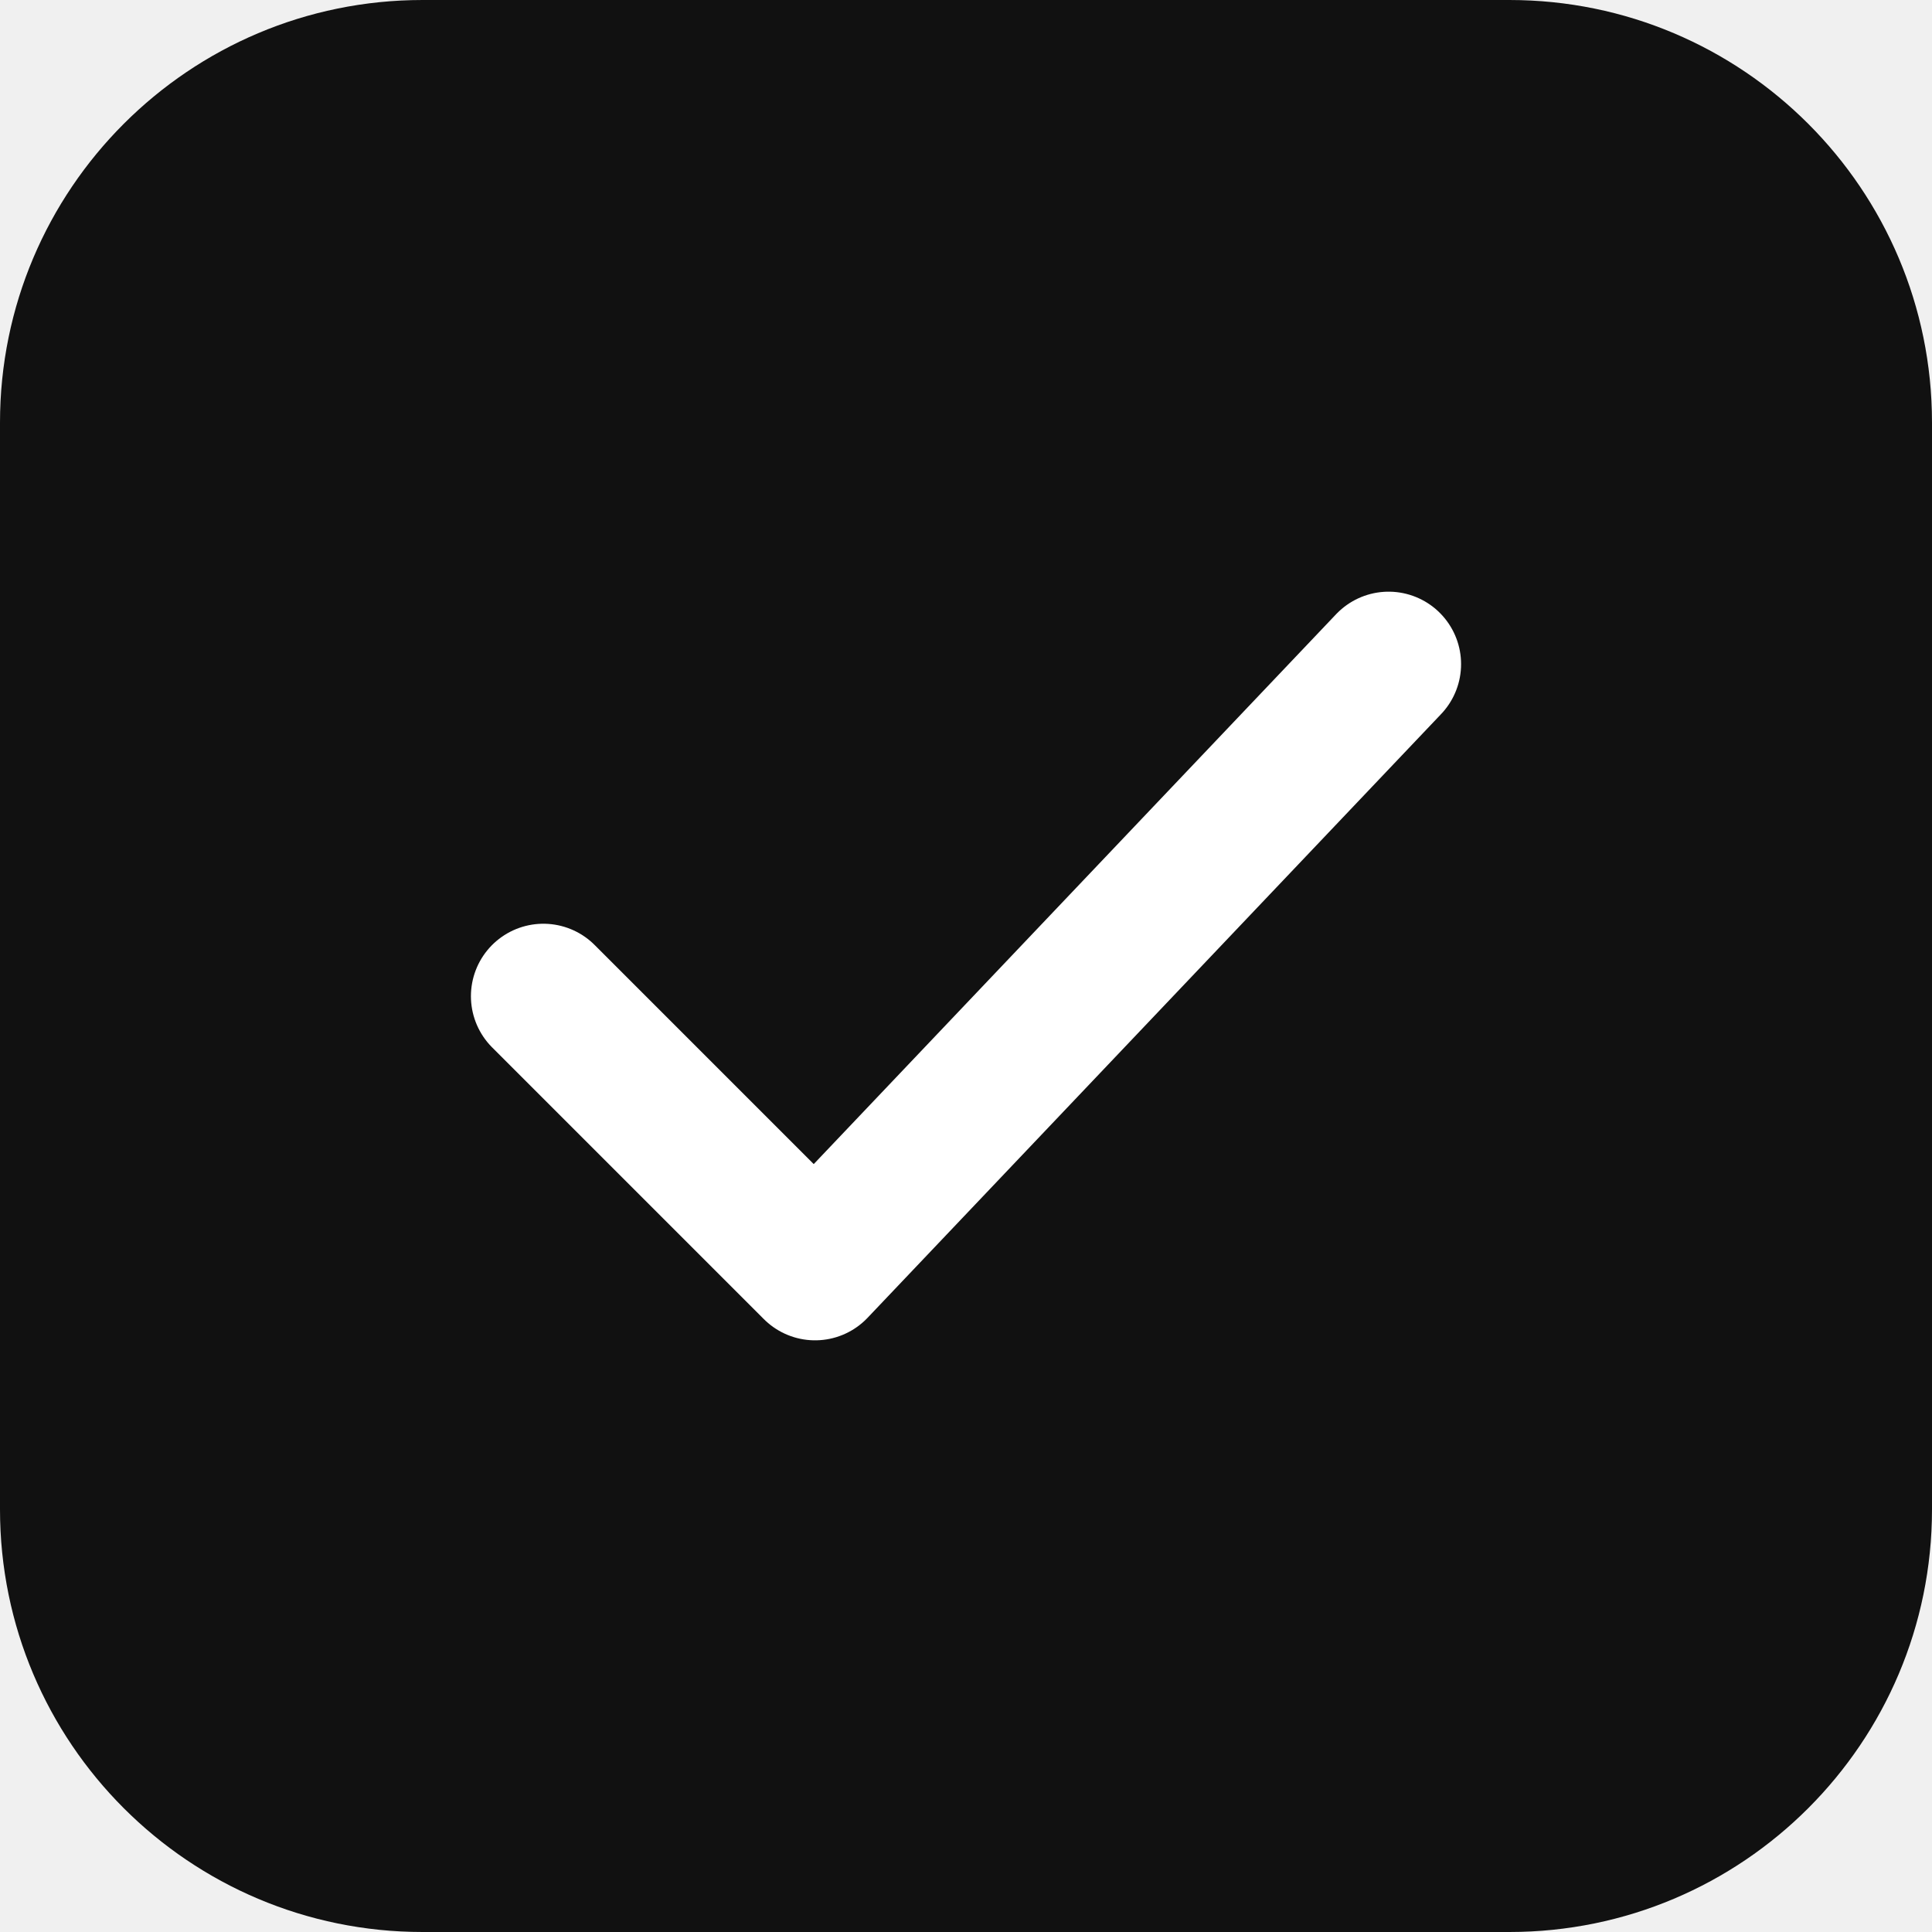
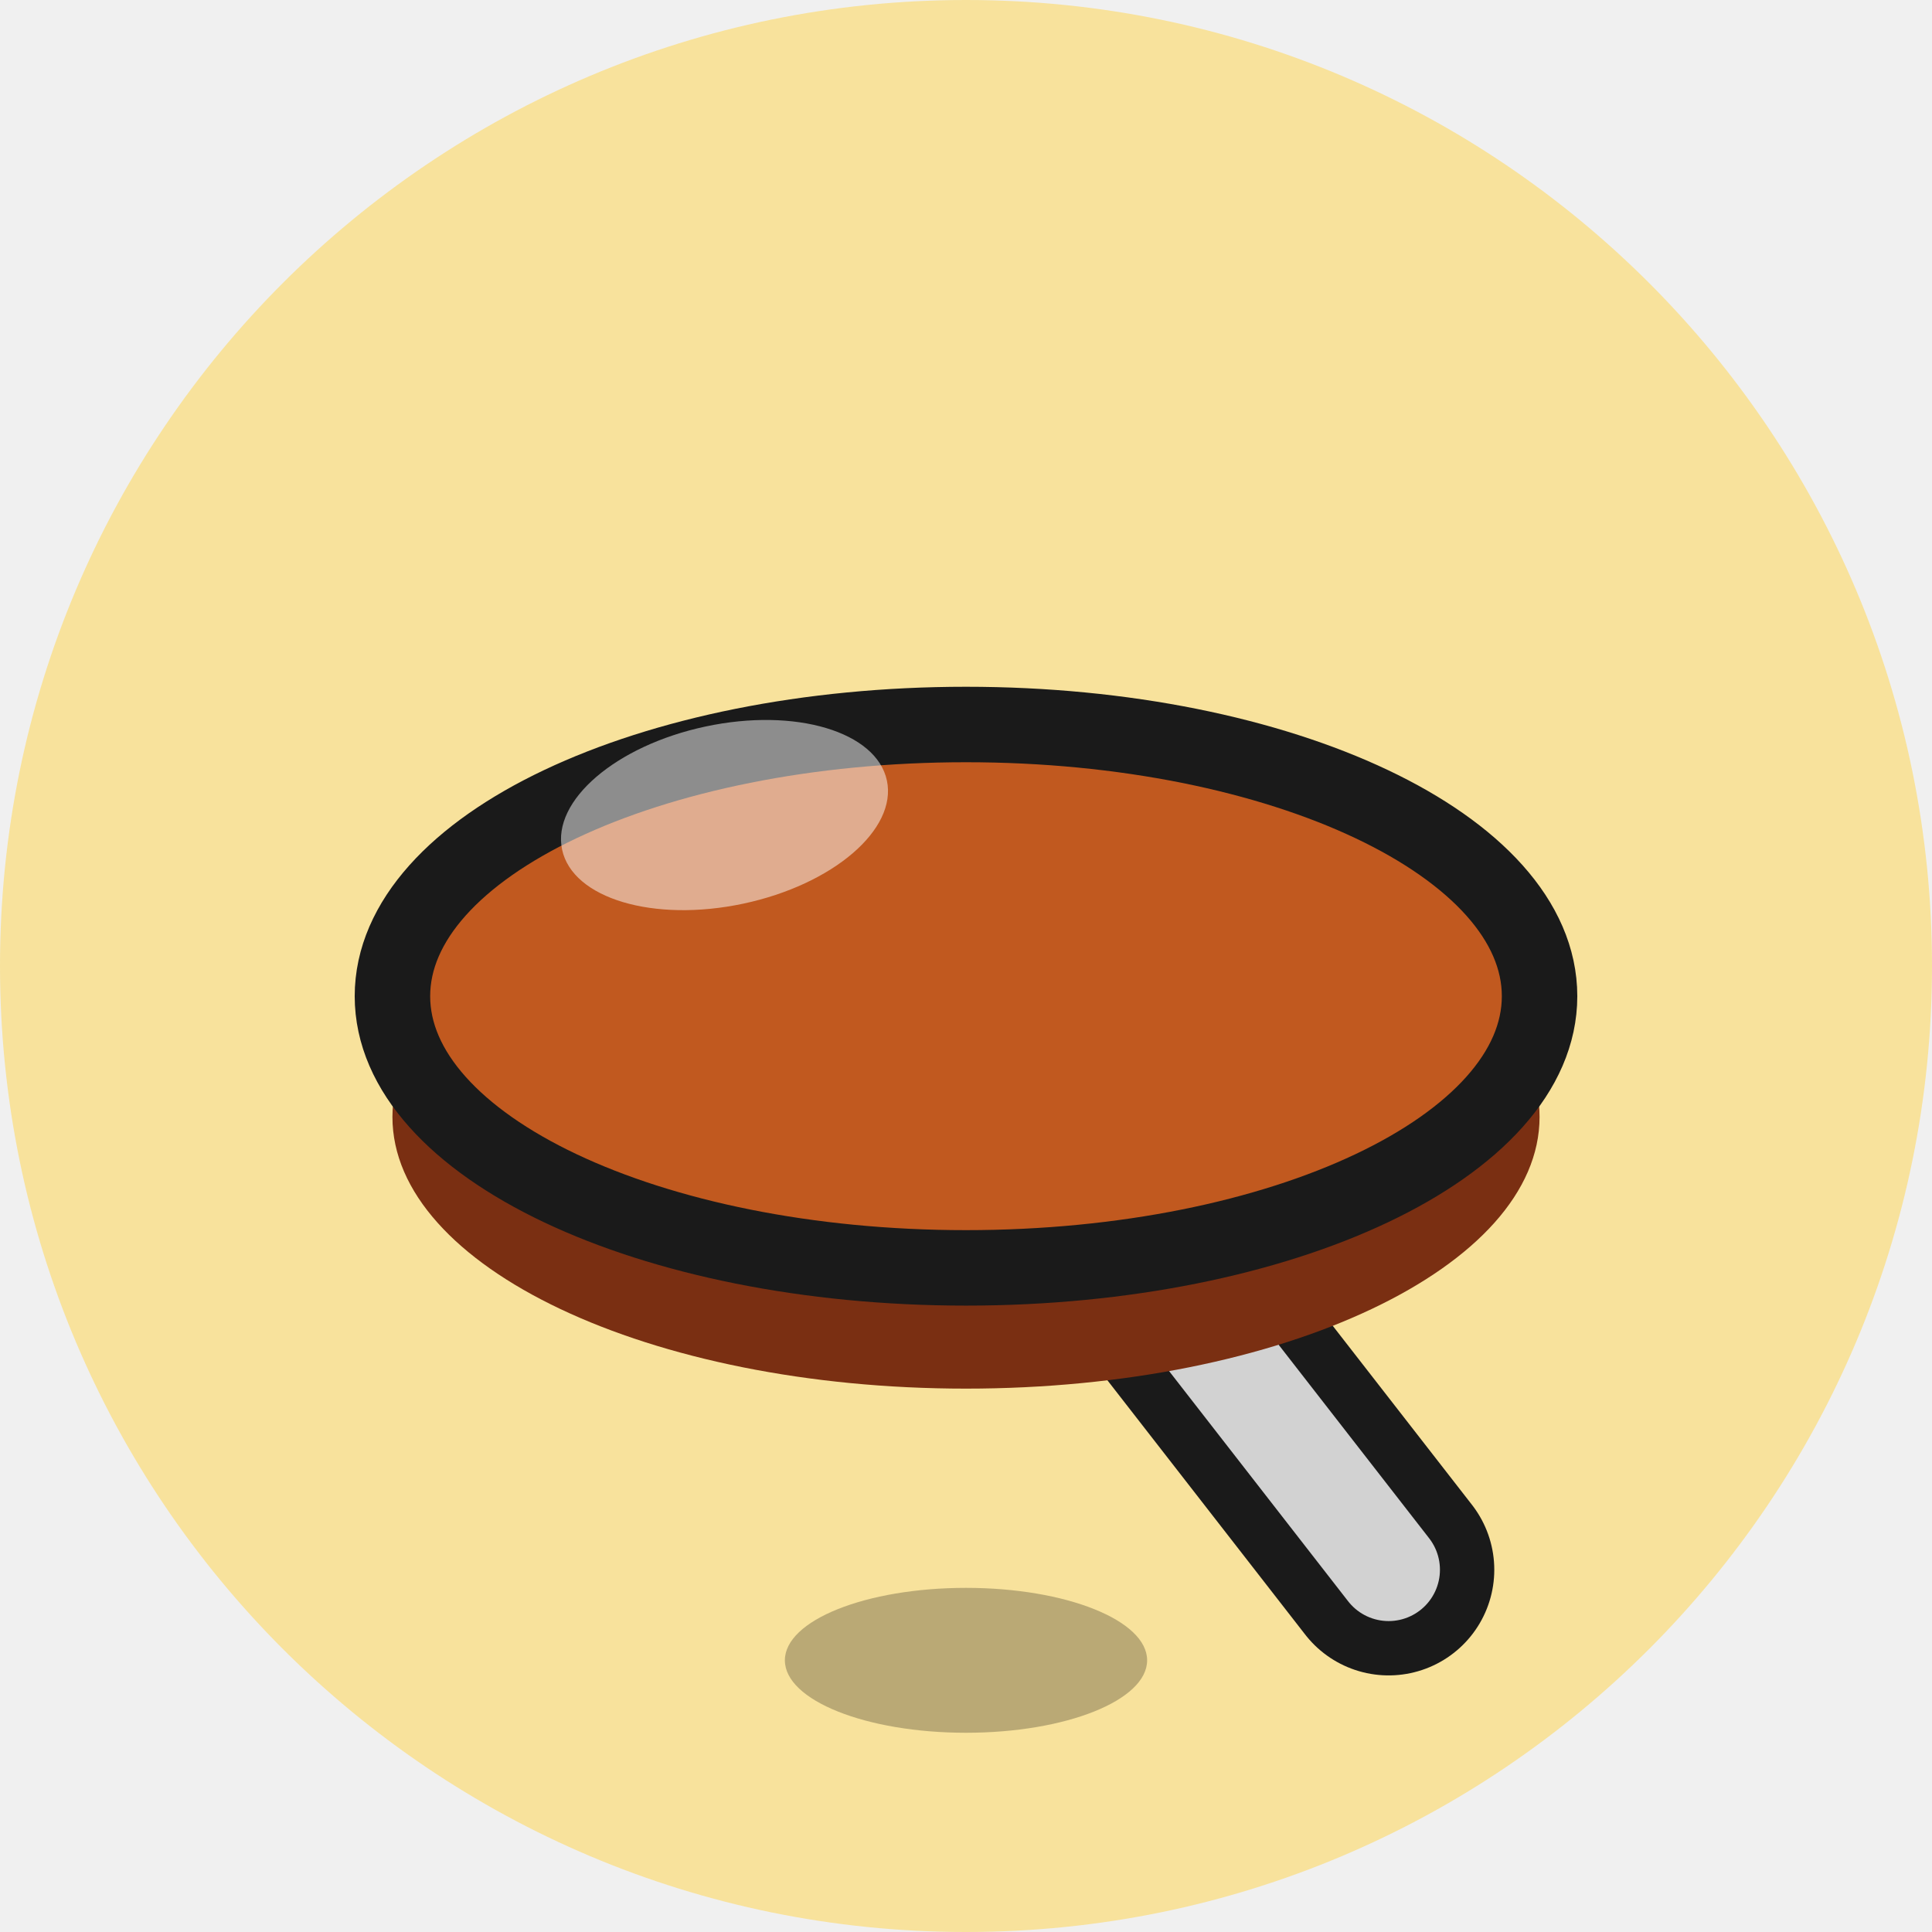
- <svg xmlns="http://www.w3.org/2000/svg" viewBox="0 0 32 32">
-   <rect width="32" height="32" rx="7" fill="#111111" />
-   <path d="M9 16.5l4.5 4.5L23 11" stroke="#FFFFFF" stroke-width="2.4" fill="none" stroke-linecap="round" stroke-linejoin="round" />
+ <svg xmlns="http://www.w3.org/2000/svg" viewBox="0 0 64 64">
+   <circle cx="32" cy="32" r="32" fill="#F8E29C" />
+   <ellipse cx="32" cy="55" rx="6" ry="2.4" fill="rgba(0,0,0,0.25)" />
+   <path d="M32 34 L46 52" stroke="#1a1a1a" stroke-width="7" stroke-linecap="round" />
+   <path d="M32 34 L46 52" stroke="#D2D2D2" stroke-width="3.4" stroke-linecap="round" />
+   <ellipse cx="32" cy="37" rx="19" ry="9" fill="#7A2F12" />
+   <ellipse cx="32" cy="33" rx="19" ry="9" fill="#C1591F" stroke="#1a1a1a" stroke-width="2.5" />
+   <ellipse cx="24" cy="27" rx="5.5" ry="3" fill="#fff" opacity="0.5" transform="rotate(-12 24 27)" />
</svg>
